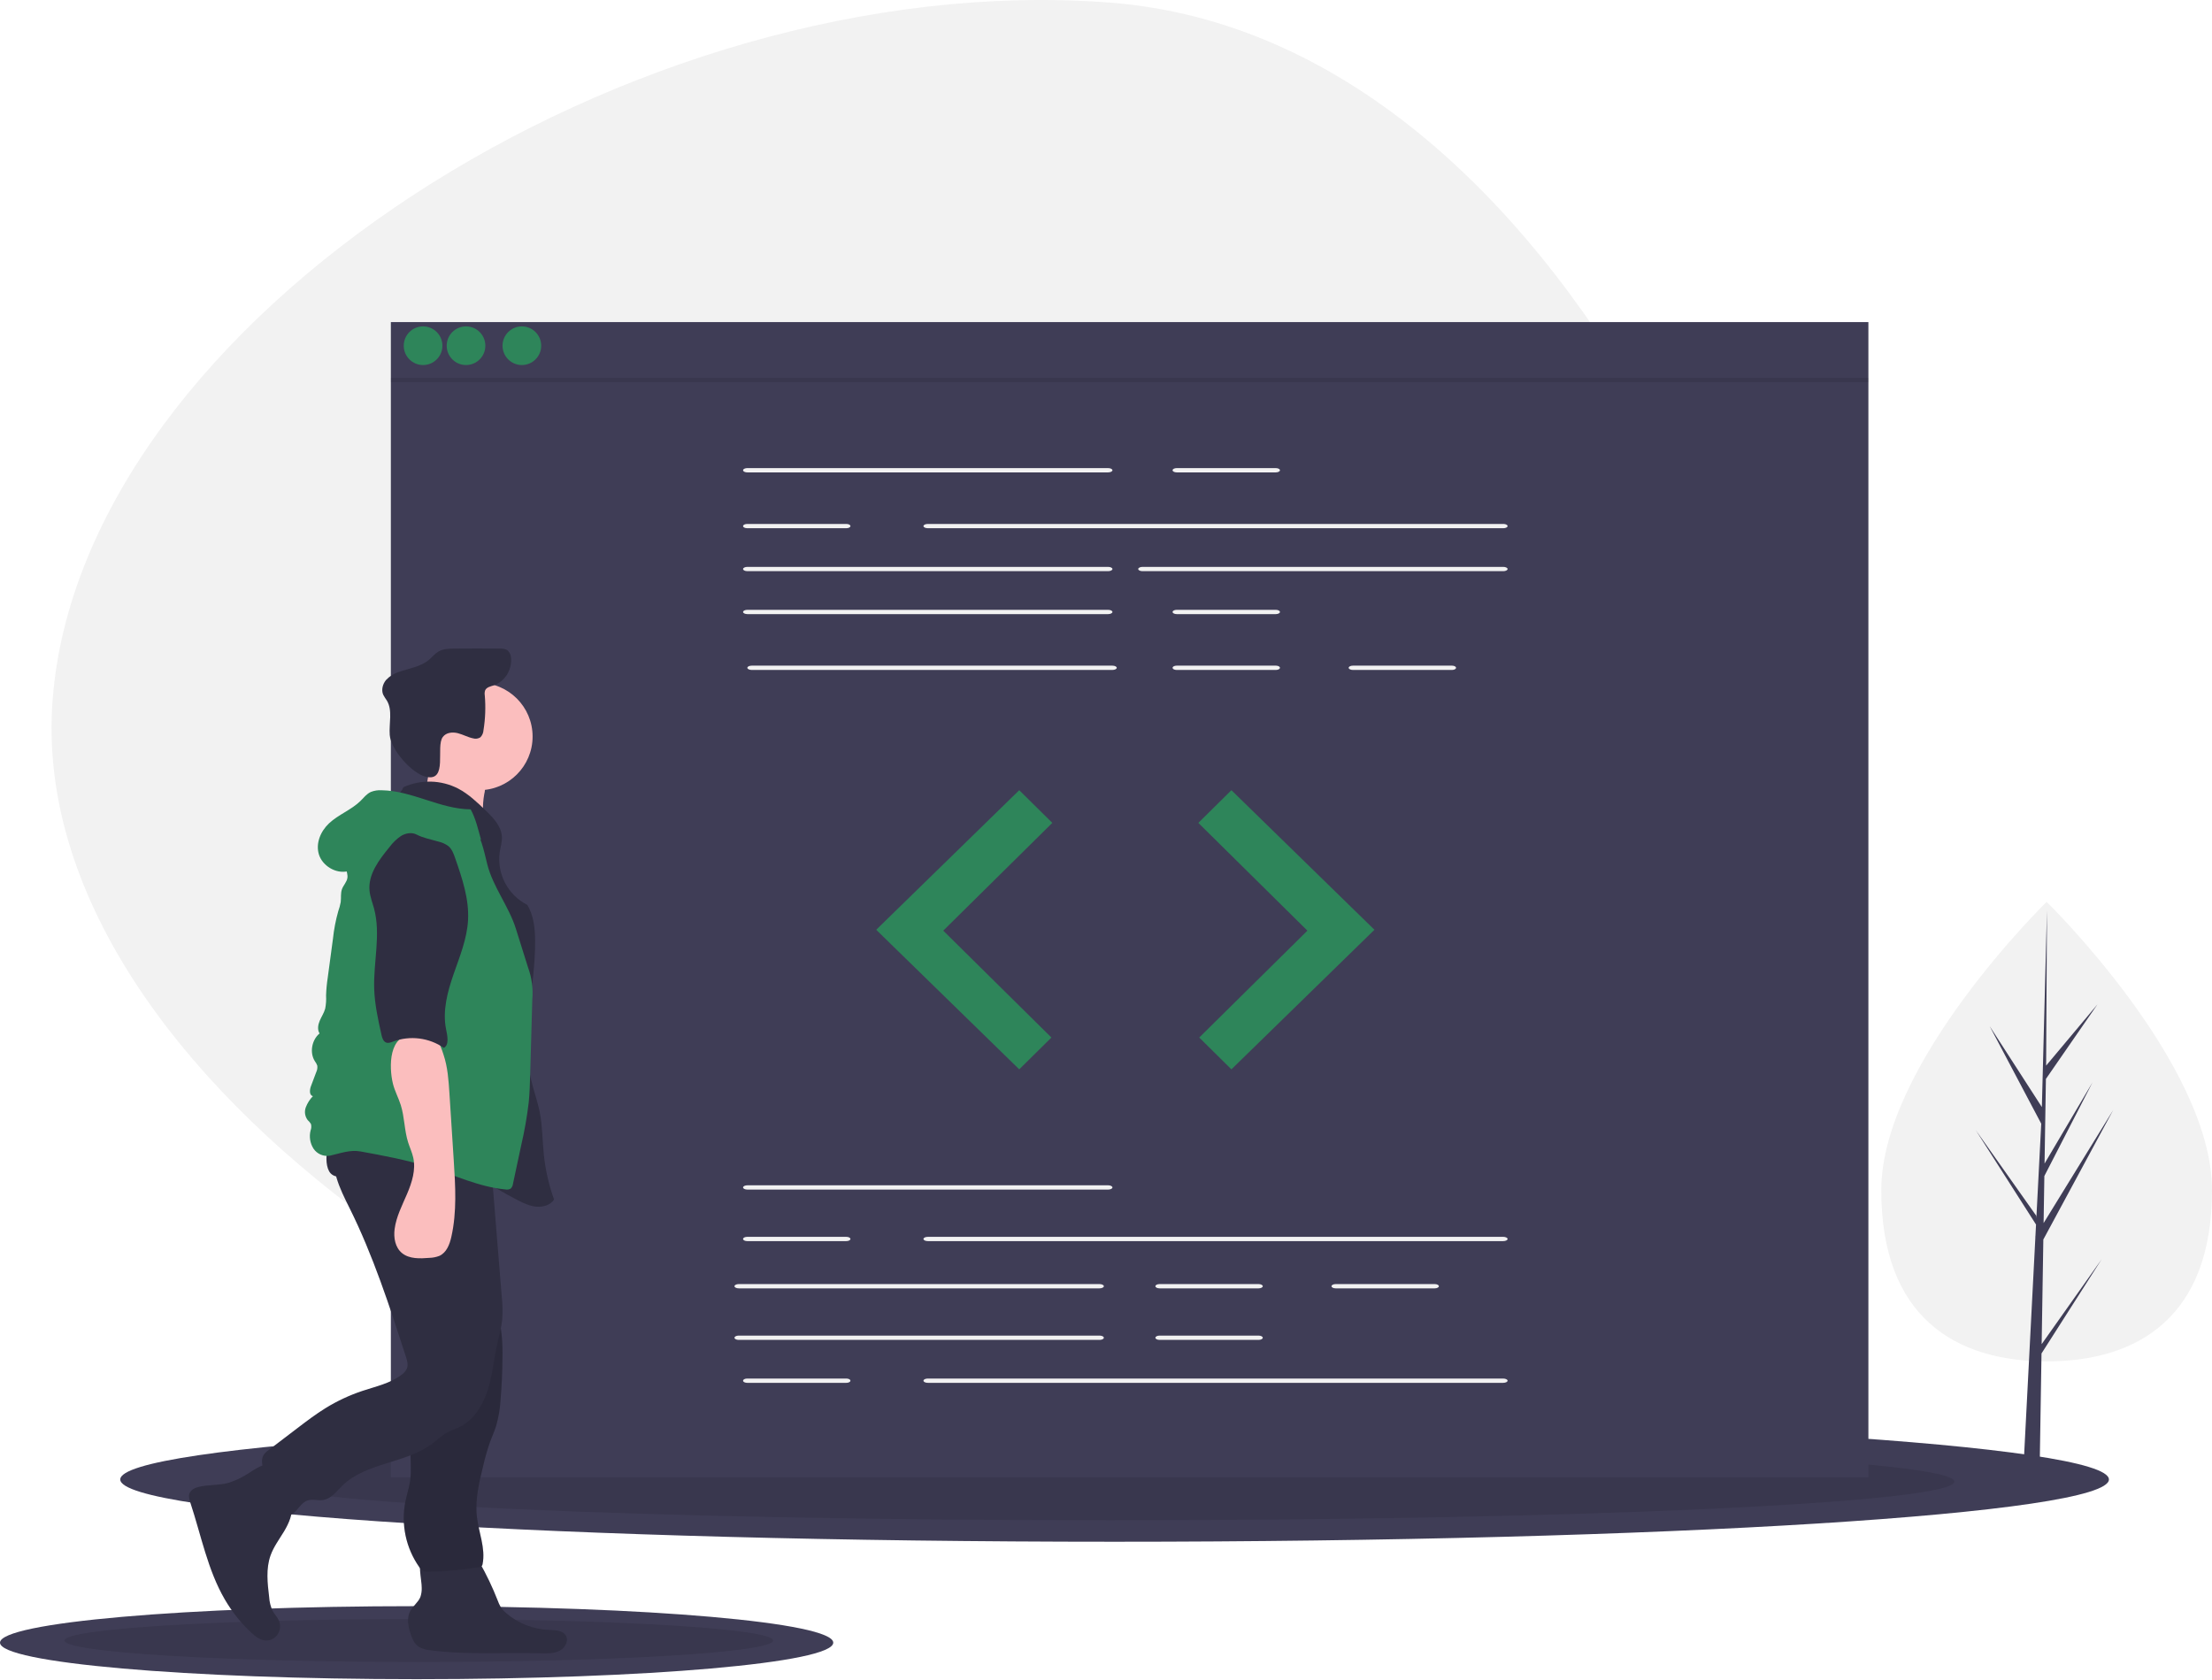
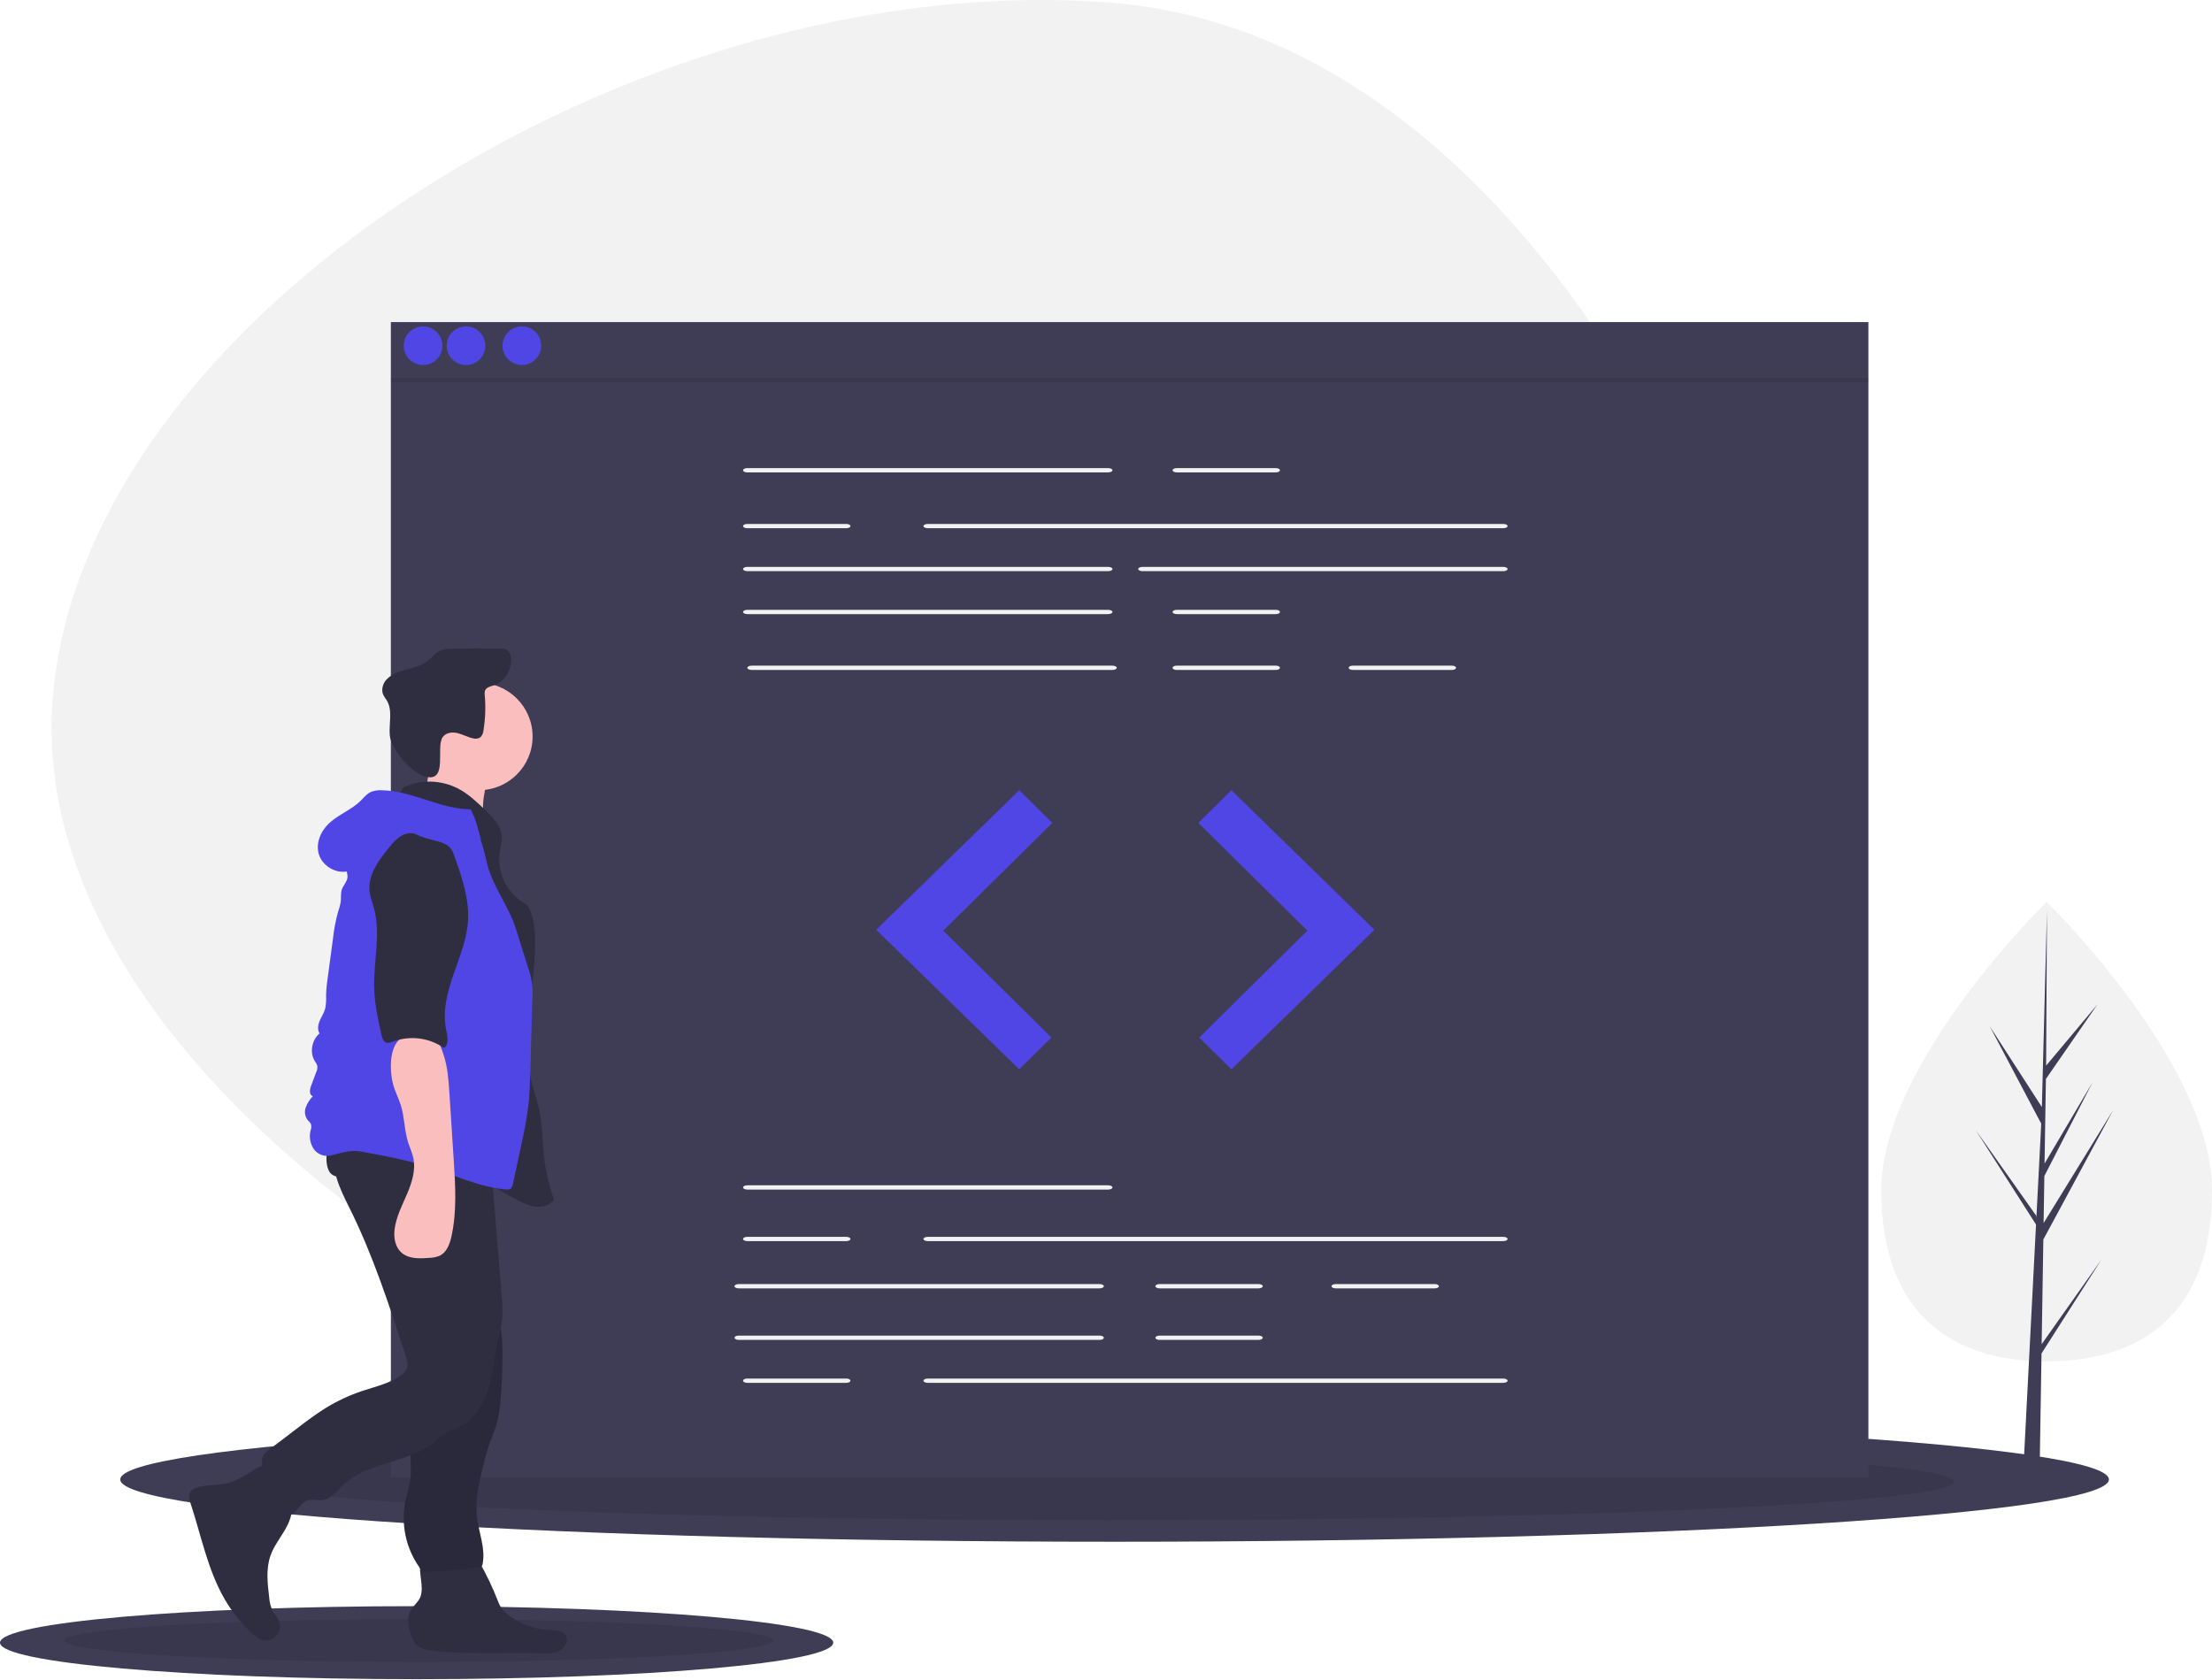
<svg xmlns="http://www.w3.org/2000/svg" width="515px" height="391px" viewBox="0 0 515 391" version="1.1">
  <g id="Page-1" stroke="none" stroke-width="1" fill="none" fill-rule="evenodd">
    <g id="Artboard-Copy" transform="translate(-820, -677)" fill-rule="nonzero">
      <g id="code_review" transform="translate(820, 677)">
        <path d="M248.977,345.872 C137.932,337.431 5.505,251.497 12.247,163.012 C18.989,74.528 147.246,-7.843 258.291,0.597 C369.336,9.037 433.257,174.399 426.515,262.883 C419.773,351.367 360.022,354.312 248.977,345.872 Z" id="Path" fill="#F2F2F2" />
        <ellipse id="Oval" fill="#3F3D56" cx="259.5" cy="344.5" rx="231.5" ry="14.5" />
        <ellipse id="Oval" fill="#000000" opacity="0.1" cx="258.5" cy="345" rx="196.5" ry="9" />
        <ellipse id="Oval" fill="#3F3D56" cx="97" cy="382.5" rx="97" ry="8.5" />
        <ellipse id="Oval" fill="#000000" opacity="0.1" cx="97.5" cy="382" rx="82.5" ry="5" />
        <rect id="Rectangle" fill="#3F3D56" x="91" y="75" width="344" height="269" />
        <path d="M257.983,110 L174.021,110 C173.657,110 173.319,109.905 173.137,109.75 C172.954,109.595 172.954,109.405 173.137,109.25 C173.319,109.095 173.657,109 174.021,109 L257.983,109 C258.545,109.001 259,109.224 259,109.5 C259,109.776 258.545,109.999 257.983,110 L257.983,110 Z" id="Path" fill="#F2F2F2" />
        <path d="M349.967,123 L216.033,123 C215.463,123 215,122.776 215,122.5 C215,122.224 215.463,122 216.033,122 L349.967,122 C350.336,122 350.677,122.095 350.862,122.25 C351.046,122.405 351.046,122.595 350.862,122.75 C350.677,122.905 350.336,123 349.967,123 Z" id="Path" fill="#F2F2F2" />
        <path d="M257.981,133 L174.019,133 C173.456,133 173,132.776 173,132.5 C173,132.224 173.456,132 174.019,132 L257.981,132 C258.544,132 259,132.224 259,132.5 C259,132.776 258.544,133 257.981,133 L257.981,133 Z" id="Path" fill="#F2F2F2" />
        <path d="M349.981,133 L266.019,133 C265.456,133 265,132.776 265,132.5 C265,132.224 265.456,132 266.019,132 L349.981,132 C350.544,132 351,132.224 351,132.5 C351,132.776 350.544,133 349.981,133 L349.981,133 Z" id="Path" fill="#F2F2F2" />
        <path d="M257.981,143 L174.019,143 C173.456,143 173,142.776 173,142.5 C173,142.224 173.456,142 174.019,142 L257.981,142 C258.544,142 259,142.224 259,142.5 C259,142.776 258.544,143 257.981,143 Z" id="Path" fill="#F2F2F2" />
        <path d="M258.981,156 L175.019,156 C174.456,156 174,155.776 174,155.5 C174,155.224 174.456,155 175.019,155 L258.981,155 C259.544,155 260,155.224 260,155.5 C260,155.776 259.544,156 258.981,156 L258.981,156 Z" id="Path" fill="#F2F2F2" />
        <path d="M297.023,110 L273.977,110 C273.437,110 273,109.776 273,109.5 C273,109.224 273.437,109 273.977,109 L297.023,109 C297.563,109 298,109.224 298,109.5 C298,109.776 297.563,110 297.023,110 L297.023,110 Z" id="Path" fill="#F2F2F2" />
        <path d="M297.023,143 L273.977,143 C273.437,143 273,142.776 273,142.5 C273,142.224 273.437,142 273.977,142 L297.023,142 C297.563,142 298,142.224 298,142.5 C298,142.776 297.563,143 297.023,143 L297.023,143 Z" id="Path" fill="#F2F2F2" />
        <path d="M297.022,156 L273.978,156 C273.629,156 273.306,155.905 273.131,155.75 C272.956,155.595 272.956,155.405 273.131,155.25 C273.306,155.095 273.629,155 273.978,155 L297.022,155 C297.371,155 297.694,155.095 297.869,155.25 C298.044,155.405 298.044,155.595 297.869,155.75 C297.694,155.905 297.371,156 297.022,156 L297.022,156 Z" id="Path" fill="#F2F2F2" />
        <path d="M338.021,156 L314.975,156 C314.436,155.999 314,155.776 314,155.5 C314,155.224 314.436,155.001 314.975,155 L338.021,155 C338.371,155 338.694,155.095 338.869,155.25 C339.044,155.405 339.044,155.595 338.869,155.75 C338.694,155.905 338.371,156 338.021,156 Z" id="Path" fill="#F2F2F2" />
        <path d="M197.023,123 L173.977,123 C173.437,123 173,122.776 173,122.5 C173,122.224 173.437,122 173.977,122 L197.023,122 C197.563,122 198,122.224 198,122.5 C198,122.776 197.563,123 197.023,123 Z" id="Path" fill="#F2F2F2" />
        <path d="M257.981,277 L174.019,277 C173.456,277 173,276.776 173,276.5 C173,276.224 173.456,276 174.019,276 L257.981,276 C258.544,276 259,276.224 259,276.5 C259,276.776 258.544,277 257.981,277 Z" id="Path" fill="#F2F2F2" />
        <path d="M255.981,300 L172.019,300 C171.456,300 171,299.776 171,299.5 C171,299.224 171.456,299 172.019,299 L255.981,299 C256.544,299 257,299.224 257,299.5 C257,299.776 256.544,300 255.981,300 Z" id="Path" fill="#F2F2F2" />
        <path d="M255.979,312 L172.021,312 C171.657,312 171.319,311.905 171.137,311.75 C170.954,311.595 170.954,311.405 171.137,311.25 C171.319,311.095 171.657,311 172.021,311 L255.979,311 C256.343,311 256.681,311.095 256.863,311.25 C257.046,311.405 257.046,311.595 256.863,311.75 C256.681,311.905 256.343,312 255.979,312 Z" id="Path" fill="#F2F2F2" />
        <path d="M293.023,300 L269.977,300 C269.437,300 269,299.776 269,299.5 C269,299.224 269.437,299 269.977,299 L293.023,299 C293.563,299 294,299.224 294,299.5 C294,299.776 293.563,300 293.023,300 Z" id="Path" fill="#F2F2F2" />
        <path d="M293.023,312 L269.977,312 C269.437,312 269,311.776 269,311.5 C269,311.224 269.437,311 269.977,311 L293.023,311 C293.563,311 294,311.224 294,311.5 C294,311.776 293.563,312 293.023,312 L293.023,312 Z" id="Path" fill="#F2F2F2" />
        <path d="M334.023,300 L310.977,300 C310.437,300 310,299.776 310,299.5 C310,299.224 310.437,299 310.977,299 L334.023,299 C334.563,299 335,299.224 335,299.5 C335,299.776 334.563,300 334.023,300 L334.023,300 Z" id="Path" fill="#F2F2F2" />
        <path d="M349.967,289 L216.033,289 C215.463,289 215,288.776 215,288.5 C215,288.224 215.463,288 216.033,288 L349.967,288 C350.537,288 351,288.224 351,288.5 C351,288.776 350.537,289 349.967,289 L349.967,289 Z" id="Path" fill="#F2F2F2" />
        <path d="M197.023,289 L173.977,289 C173.437,289 173,288.776 173,288.5 C173,288.224 173.437,288 173.977,288 L197.023,288 C197.563,288 198,288.224 198,288.5 C198,288.776 197.563,289 197.023,289 L197.023,289 Z" id="Path" fill="#F2F2F2" />
        <path d="M349.967,322 L216.036,322 C215.666,322 215.324,321.905 215.139,321.75 C214.954,321.595 214.954,321.405 215.139,321.25 C215.324,321.095 215.666,321 216.036,321 L349.967,321 C350.537,321 351,321.224 351,321.5 C351,321.776 350.537,322 349.967,322 L349.967,322 Z" id="Path" fill="#F2F2F2" />
        <path d="M197.022,322 L173.978,322 C173.629,322 173.306,321.905 173.131,321.75 C172.956,321.595 172.956,321.405 173.131,321.25 C173.306,321.095 173.629,321 173.978,321 L197.022,321 C197.371,321 197.694,321.095 197.869,321.25 C198.044,321.405 198.044,321.595 197.869,321.75 C197.694,321.905 197.371,322 197.022,322 L197.022,322 Z" id="Path" fill="#F2F2F2" />
-         <polygon id="Path" fill="#2E855A" points="237.3 184 204 216.5 237.3 249 244.792 241.595 219.609 216.706 245 191.611">
+         <polygon id="Path" fill="#4f46e5" points="237.3 184 204 216.5 237.3 249 244.792 241.595 219.609 216.706 245 191.611">
        </polygon>
-         <polygon id="Path" fill="#2E855A" points="286.7 184 320 216.5 286.7 249 279.208 241.595 304.391 216.706 279 191.611">
+         <polygon id="Path" fill="#4f46e5" points="286.7 184 320 216.5 286.7 249 279.208 241.595 304.391 216.706 279 191.611">
        </polygon>
-         <circle id="Oval" fill="#2E855A" cx="98.5" cy="80.5" r="4.5" />
-         <circle id="Oval" fill="#2E855A" cx="108.5" cy="80.5" r="4.5" />
-         <circle id="Oval" fill="#2E855A" cx="121.5" cy="80.5" r="4.5" />
+         <circle id="Oval" fill="#4f46e5" cx="98.5" cy="80.5" r="4.5" />
+         <circle id="Oval" fill="#4f46e5" cx="108.5" cy="80.5" r="4.5" />
+         <circle id="Oval" fill="#4f46e5" cx="121.5" cy="80.5" r="4.5" />
        <rect id="Rectangle" fill="#000000" opacity="0.1" x="91" y="88" width="344" height="1" />
        <path d="M515,277.136 C515,306.683 497.763,317 476.5,317 C455.237,317 438,306.683 438,277.136 C438,247.589 476.5,210 476.5,210 C476.5,210 515,247.589 515,277.136 Z" id="Path" fill="#F2F2F2" />
        <polygon id="Path" fill="#3F3D56" points="475.341 312.989 475.732 288.621 492 258.473 475.793 284.798 475.969 273.841 487.18 252.03 476.015 270.941 476.015 270.941 476.331 251.234 488.337 233.869 476.381 248.135 476.578 212 475.337 259.837 475.439 257.864 463.232 238.937 475.243 261.652 474.106 283.661 474.072 283.077 460 263.16 474.029 285.14 473.888 287.893 473.862 287.934 473.874 288.16 470.988 344 474.843 344 475.306 315.158 489.301 293.23">
        </polygon>
        <path d="M56.839,343.677 C55.691,344.337 54.48,344.872 53.226,345.275 C50.982,345.907 48.584,345.675 46.318,346.215 C45.391,346.436 44.381,346.899 44.086,347.833 C43.869,348.519 44.105,349.259 44.33,349.942 C46.834,357.52 48.343,365.567 52.337,372.432 C54.015,375.315 56.098,377.926 58.518,380.178 C59.426,381.023 60.455,381.849 61.67,381.982 C62.81,382.106 63.927,381.592 64.6,380.633 C65.272,379.674 65.396,378.418 64.926,377.339 C64.568,376.517 63.902,375.881 63.473,375.097 C63.007,374.098 62.735,373.016 62.669,371.909 C62.275,368.668 61.895,365.28 62.983,362.212 C63.712,360.155 65.051,358.401 66.166,356.536 C67.281,354.672 68.208,352.536 67.959,350.36 C67.79,348.875 67.088,347.516 66.347,346.232 C65.604,344.944 64.136,341.485 62.644,341.056 C61.095,340.61 58.189,342.963 56.839,343.677 Z" id="Path" fill="#2F2E41" />
        <path d="M98.184,369.76 C98.208,370.473 98.103,371.184 97.873,371.863 C97.378,373.101 96.149,373.948 95.515,375.128 C94.632,376.767 95.032,378.749 95.617,380.505 C95.984,381.605 96.464,382.75 97.449,383.43 C98.291,383.924 99.248,384.215 100.237,384.276 C108.683,385.382 117.262,384.747 125.785,384.979 C127.339,385.021 128.983,385.072 130.339,384.354 C131.695,383.636 132.534,381.83 131.611,380.646 C130.783,379.583 129.146,379.593 127.752,379.531 C124.122,379.356 120.665,378.009 117.959,375.713 C117.425,375.282 116.962,374.777 116.585,374.217 C116.295,373.719 116.055,373.198 115.867,372.658 C114.672,369.596 113.251,366.617 111.613,363.743 C111.155,362.939 110.636,362.101 109.784,361.671 C109.161,361.403 108.484,361.263 107.799,361.261 C105.675,361.131 100.174,360.447 98.531,362.01 C97.014,363.454 98.217,367.926 98.184,369.76 Z" id="Path" fill="#2F2E41" />
        <circle id="Oval" fill="#FBBEBE" cx="111.5" cy="171.5" r="12.5" />
        <path d="M98.998,184.101 C98.224,186.195 96.911,188.162 95,189.289 L113,193 C112.347,190.345 112.261,187.58 112.748,184.889 C112.926,184.237 112.963,183.554 112.855,182.887 C112.517,181.567 111.047,180.932 109.731,180.629 C106.446,179.872 103.541,179.466 100.488,178 C99.555,179.614 99.686,182.239 98.998,184.101 Z" id="Path" fill="#FBBEBE" />
        <path d="M93.934,183.295 C98.009,181.459 102.703,181.581 106.676,183.627 C109.073,184.885 111.058,186.784 113.008,188.657 C114.805,190.384 116.722,192.361 116.85,194.845 C116.912,196.049 116.535,197.226 116.344,198.416 C115.643,203.46 118.222,208.394 122.773,210.715 C124.258,213.179 124.564,216.164 124.587,219.038 C124.674,229.928 121.224,240.951 123.687,251.561 C124.265,254.052 125.162,256.465 125.661,258.973 C126.308,262.221 126.276,265.561 126.615,268.856 C126.982,272.423 127.783,275.933 129,279.308 C128.186,280.597 126.493,281.091 124.968,280.986 C123.443,280.882 122.017,280.223 120.657,279.53 C114.068,276.171 108.033,271.743 101.209,268.889 C96.694,267.001 91.885,265.825 87.505,263.644 C83.125,261.464 79.051,258.003 77.712,253.312 C77.133,251.283 77.098,249.146 77.066,247.038 C76.933,238.157 76.809,229.178 78.75,220.509 C80.462,212.864 83.761,205.551 84.481,197.751 C84.715,195.212 84.72,192.494 86.145,190.375 C88.158,187.381 92.504,186.605 93.934,183.295 Z" id="Path" fill="#2F2E41" />
        <path d="M103.109,171.593 C103.875,170.555 105.352,170.414 106.575,170.721 C107.799,171.028 108.927,171.683 110.163,171.931 C110.73,172.099 111.34,172.01 111.842,171.686 C112.273,171.245 112.532,170.652 112.566,170.023 C112.999,167.348 113.1,164.626 112.867,161.925 C112.803,161.546 112.827,161.156 112.938,160.789 C113.244,160.023 114.177,159.841 114.94,159.595 C117.527,158.687 119.191,156.072 118.982,153.243 C118.963,152.584 118.697,151.958 118.239,151.501 C117.712,151.054 116.974,151.027 116.294,151.021 C112.801,150.992 109.307,150.993 105.813,151.024 C104.52,151.035 103.162,151.068 102.041,151.738 C101.213,152.233 100.596,153.03 99.852,153.654 C97.912,155.28 95.287,155.611 92.926,156.445 C91.774,156.786 90.727,157.434 89.891,158.325 C89.106,159.257 88.728,160.642 89.221,161.77 C89.475,162.24 89.757,162.692 90.068,163.123 C91.46,165.436 90.533,168.436 90.741,171.155 C91.001,174.551 95.839,180.06 99.119,180.864 C104.416,182.161 101.356,173.822 103.109,171.593 Z" id="Path" fill="#2F2E41" />
        <path d="M96.606,319.413 C96.953,321.866 97.398,324.326 97.279,326.8 C97.113,330.253 95.856,333.58 95.623,337.03 C95.45,339.606 95.851,342.21 95.49,344.767 C95.259,346.405 94.719,347.983 94.386,349.603 C93.318,354.937 94.489,360.472 97.63,364.932 C97.858,365.31 98.183,365.622 98.571,365.836 C98.944,365.973 99.343,366.025 99.738,365.989 C103.662,365.91 107.575,365.558 111.449,364.935 C111.732,364.923 112.001,364.806 112.2,364.606 C112.288,364.474 112.344,364.323 112.364,364.167 C113.082,360.51 111.444,356.843 111.028,353.14 C110.583,349.186 111.541,345.224 112.491,341.359 C112.922,339.453 113.461,337.572 114.104,335.725 C114.564,334.482 115.119,333.273 115.517,332.009 C116.081,330.024 116.425,327.984 116.542,325.925 C116.818,322.676 116.965,319.42 116.981,316.156 C117.075,313.064 116.815,309.97 116.207,306.935 C115.333,303.093 113.544,299.525 111.77,296 C110.822,296.225 109.931,296.644 109.156,297.23 C106.871,298.697 104.484,300.002 102.015,301.138 C100.355,301.902 97.119,302.444 96.066,304.035 C95.028,305.604 95.698,308.805 95.777,310.535 C95.913,313.505 96.19,316.464 96.606,319.413 Z" id="Path" fill="#2F2E41" />
        <path d="M96.606,319.413 C96.953,321.866 97.398,324.326 97.279,326.8 C97.113,330.253 95.856,333.58 95.623,337.03 C95.45,339.606 95.851,342.21 95.49,344.767 C95.259,346.405 94.719,347.983 94.386,349.603 C93.318,354.937 94.489,360.472 97.63,364.932 C97.858,365.31 98.183,365.622 98.571,365.836 C98.944,365.973 99.343,366.025 99.738,365.989 C103.662,365.91 107.575,365.558 111.449,364.935 C111.732,364.923 112.001,364.806 112.2,364.606 C112.288,364.474 112.344,364.323 112.364,364.167 C113.082,360.51 111.444,356.843 111.028,353.14 C110.583,349.186 111.541,345.224 112.491,341.359 C112.922,339.453 113.461,337.572 114.104,335.725 C114.564,334.482 115.119,333.273 115.517,332.009 C116.081,330.024 116.425,327.984 116.542,325.925 C116.818,322.676 116.965,319.42 116.981,316.156 C117.075,313.064 116.815,309.97 116.207,306.935 C115.333,303.093 113.544,299.525 111.77,296 C110.822,296.225 109.931,296.644 109.156,297.23 C106.871,298.697 104.484,300.002 102.015,301.138 C100.355,301.902 97.119,302.444 96.066,304.035 C95.028,305.604 95.698,308.805 95.777,310.535 C95.913,313.505 96.19,316.464 96.606,319.413 Z" id="Path" fill="#000000" opacity="0.1" />
        <path d="M78.308,267 C76.558,271.701 79.131,276.781 81.367,281.273 C86.874,292.34 90.699,304.149 94.503,315.907 C94.788,316.788 95.072,317.749 94.755,318.618 C94.48,319.236 94.035,319.763 93.471,320.137 C90.848,322.125 87.508,322.832 84.384,323.872 C81.364,324.877 78.472,326.23 75.766,327.902 C73.502,329.302 71.381,330.917 69.264,332.53 L62.525,337.664 C62.089,337.958 61.708,338.326 61.399,338.751 C60.749,339.768 61.015,341.096 61.339,342.258 C62.196,345.336 63.299,348.339 64.638,351.24 C64.859,351.876 65.278,352.425 65.835,352.804 C66.887,353.368 68.173,352.621 68.976,351.739 C69.779,350.858 70.474,349.761 71.606,349.383 C72.737,349.005 73.982,349.462 75.163,349.297 C77.073,349.03 78.341,347.274 79.718,345.927 C85.343,340.421 94.736,340.821 100.924,335.953 C101.818,335.155 102.765,334.417 103.758,333.744 C104.805,333.127 105.991,332.789 107.076,332.244 C110.378,330.585 112.453,327.157 113.565,323.641 C114.677,320.124 114.994,316.412 115.793,312.812 C116.206,310.951 116.749,309.11 116.933,307.213 C117.051,305.448 117.013,303.677 116.818,301.919 L114.585,274.365 C114.403,272.122 114.221,269.876 113.868,267.653 C107.237,267.89 100.61,268.156 93.975,268.234 C88.695,268.296 83.318,268.664 78.308,267 Z" id="Path" fill="#2F2E41" />
        <path d="M76.626,272.736 C77.505,274.303 79.645,274.271 81.118,273.412 C82.591,272.552 83.736,271.109 85.213,270.257 C87.197,269.112 89.546,269.155 91.782,269.225 C95.322,269.336 98.906,269.454 102.312,270.53 C105.836,271.642 109.265,273.784 112.908,273.357 C113.542,273.282 114.235,273.081 114.58,272.487 C114.783,272.056 114.878,271.574 114.856,271.089 L114.975,267.561 C115.048,266.951 114.96,266.33 114.722,265.774 C114.416,265.312 113.997,264.956 113.514,264.749 C108.329,261.967 102.416,261.449 96.658,261.23 C93.732,261.119 90.804,261.073 87.875,261.093 C85.389,261.11 82.405,260.711 79.988,261.447 C76.745,262.435 74.98,269.803 76.626,272.736 Z" id="Path" fill="#2F2E41" />
-         <path d="M109.577,188.459 C102.448,188.402 95.988,184.116 88.86,184.012 C87.998,183.957 87.135,184.093 86.344,184.407 C85.351,184.863 84.697,185.744 83.943,186.488 C81.835,188.567 78.783,189.677 76.618,191.706 C74.587,193.608 73.458,196.442 74.26,198.993 C75.061,201.543 78.087,203.5 80.921,202.887 C82.063,199.521 84.419,196.604 87.609,194.611 C89.268,193.642 91.017,192.805 92.836,192.112 C96.04,190.79 99.622,189.443 102.967,190.434 C104.201,190.858 105.364,191.436 106.424,192.15 L112,195.562 C111.35,193.228 110.766,190.61 109.577,188.459 Z" id="Path" fill="#2E855A" />
-         <path d="M80.682,200.135 C79.758,201.286 81.089,202.952 80.885,204.413 C80.75,205.383 79.95,206.124 79.617,207.045 C79.271,207.999 79.454,209.057 79.324,210.063 C79.192,210.794 78.998,211.513 78.743,212.212 C78.157,214.298 77.748,216.43 77.52,218.585 L76.302,227.661 C76.091,229.027 75.962,230.405 75.917,231.786 C75.978,232.819 75.909,233.855 75.711,234.87 C75.441,235.862 74.844,236.73 74.442,237.676 C74.04,238.622 73.854,239.767 74.397,240.641 C72.58,242.151 72.039,245.118 73.31,247.109 C73.552,247.419 73.741,247.767 73.87,248.138 C73.94,248.657 73.854,249.185 73.623,249.656 L72.392,252.93 C72.077,253.769 71.977,255.045 72.853,255.236 C72.127,255.988 71.562,256.88 71.191,257.856 C70.825,258.853 70.992,259.966 71.634,260.812 C71.94,261.08 72.2,261.396 72.405,261.747 C72.526,262.236 72.494,262.75 72.316,263.22 C71.944,264.666 72.186,266.201 72.987,267.461 C73.825,268.719 75.329,269.362 76.82,269.101 C79.283,268.547 81.497,267.671 83.981,268.126 C89.329,269.105 94.695,270.089 99.875,271.739 C105.786,273.623 111.511,276.385 117.689,276.965 C118.096,277.048 118.519,276.982 118.881,276.78 C119.196,276.482 119.391,276.081 119.432,275.65 C120.068,272.671 120.705,269.693 121.341,266.714 C122.111,263.413 122.697,260.071 123.097,256.705 C123.314,254.533 123.376,252.348 123.438,250.166 L123.93,232.794 C124.161,230.234 123.819,227.655 122.928,225.242 L120.097,216.224 C118.482,211.077 114.776,206.513 113.456,201.283 C112.621,197.973 112.004,194.42 109.765,191.84 C106.572,188.162 101.047,187.59 96.212,188.222 C94.028,188.508 91.825,189.001 89.936,190.132 C87.751,191.439 86.141,193.498 84.584,195.51 C83.301,197.168 81.995,198.501 80.682,200.135 Z" id="Path" fill="#2E855A" />
+         <path d="M109.577,188.459 C102.448,188.402 95.988,184.116 88.86,184.012 C87.998,183.957 87.135,184.093 86.344,184.407 C85.351,184.863 84.697,185.744 83.943,186.488 C81.835,188.567 78.783,189.677 76.618,191.706 C74.587,193.608 73.458,196.442 74.26,198.993 C75.061,201.543 78.087,203.5 80.921,202.887 C82.063,199.521 84.419,196.604 87.609,194.611 C89.268,193.642 91.017,192.805 92.836,192.112 C96.04,190.79 99.622,189.443 102.967,190.434 C104.201,190.858 105.364,191.436 106.424,192.15 L112,195.562 C111.35,193.228 110.766,190.61 109.577,188.459 Z" id="Path" fill="#4f46e5" />
+         <path d="M80.682,200.135 C79.758,201.286 81.089,202.952 80.885,204.413 C80.75,205.383 79.95,206.124 79.617,207.045 C79.271,207.999 79.454,209.057 79.324,210.063 C79.192,210.794 78.998,211.513 78.743,212.212 C78.157,214.298 77.748,216.43 77.52,218.585 L76.302,227.661 C76.091,229.027 75.962,230.405 75.917,231.786 C75.978,232.819 75.909,233.855 75.711,234.87 C75.441,235.862 74.844,236.73 74.442,237.676 C74.04,238.622 73.854,239.767 74.397,240.641 C72.58,242.151 72.039,245.118 73.31,247.109 C73.552,247.419 73.741,247.767 73.87,248.138 C73.94,248.657 73.854,249.185 73.623,249.656 L72.392,252.93 C72.077,253.769 71.977,255.045 72.853,255.236 C72.127,255.988 71.562,256.88 71.191,257.856 C70.825,258.853 70.992,259.966 71.634,260.812 C71.94,261.08 72.2,261.396 72.405,261.747 C72.526,262.236 72.494,262.75 72.316,263.22 C71.944,264.666 72.186,266.201 72.987,267.461 C73.825,268.719 75.329,269.362 76.82,269.101 C79.283,268.547 81.497,267.671 83.981,268.126 C89.329,269.105 94.695,270.089 99.875,271.739 C105.786,273.623 111.511,276.385 117.689,276.965 C118.096,277.048 118.519,276.982 118.881,276.78 C119.196,276.482 119.391,276.081 119.432,275.65 C120.068,272.671 120.705,269.693 121.341,266.714 C122.111,263.413 122.697,260.071 123.097,256.705 C123.314,254.533 123.376,252.348 123.438,250.166 L123.93,232.794 C124.161,230.234 123.819,227.655 122.928,225.242 L120.097,216.224 C118.482,211.077 114.776,206.513 113.456,201.283 C112.621,197.973 112.004,194.42 109.765,191.84 C106.572,188.162 101.047,187.59 96.212,188.222 C94.028,188.508 91.825,189.001 89.936,190.132 C87.751,191.439 86.141,193.498 84.584,195.51 C83.301,197.168 81.995,198.501 80.682,200.135 Z" id="Path" fill="#4f46e5" />
        <path d="M91.473,252.304 C91.89,254.024 92.766,255.61 93.302,257.299 C94.2,260.129 94.124,263.177 95.02,266.008 C95.397,267.196 95.942,268.337 96.212,269.551 C96.842,272.382 95.922,275.311 94.78,277.992 C93.638,280.672 92.247,283.315 91.876,286.187 C91.615,288.211 91.99,290.495 93.621,291.808 C95.314,293.171 97.775,293.079 99.98,292.898 C100.772,292.877 101.553,292.721 102.288,292.438 C103.974,291.675 104.685,289.767 105.079,288.023 C106.4,282.18 106.023,276.123 105.639,270.156 L104.635,254.55 C104.441,251.546 104.234,248.479 103.266,245.595 C102.914,244.545 102.3,242.425 101.298,241.755 C100.305,241.091 97.47,241.062 96.241,241.006 C90.473,240.747 90.538,248.445 91.473,252.304 Z" id="Path" fill="#FBBEBE" />
        <path d="M96.995,194.329 C95.873,193.743 94.46,193.996 93.376,194.647 C92.329,195.361 91.412,196.248 90.664,197.27 C88.24,200.218 85.674,203.601 86.034,207.395 C86.169,208.817 86.715,210.163 87.086,211.544 C88.711,217.596 86.914,223.997 87.12,230.259 C87.239,233.877 88.03,237.436 88.817,240.97 C88.977,241.691 89.234,242.526 89.935,242.769 C90.461,242.952 91.029,242.717 91.55,242.52 C95.486,241.07 99.885,241.623 103.337,244 C104.638,243.308 104.15,241.122 103.859,239.682 C102.992,235.404 104.169,230.99 105.597,226.864 C107.025,222.739 108.734,218.618 108.971,214.26 C109.239,209.322 107.596,204.502 105.975,199.829 C105.621,198.808 105.234,197.739 104.414,197.034 C103.711,196.513 102.906,196.147 102.051,195.959 C100.329,195.451 98.586,195.159 96.995,194.329 Z" id="Path" fill="#2F2E41" />
      </g>
    </g>
  </g>
</svg>
